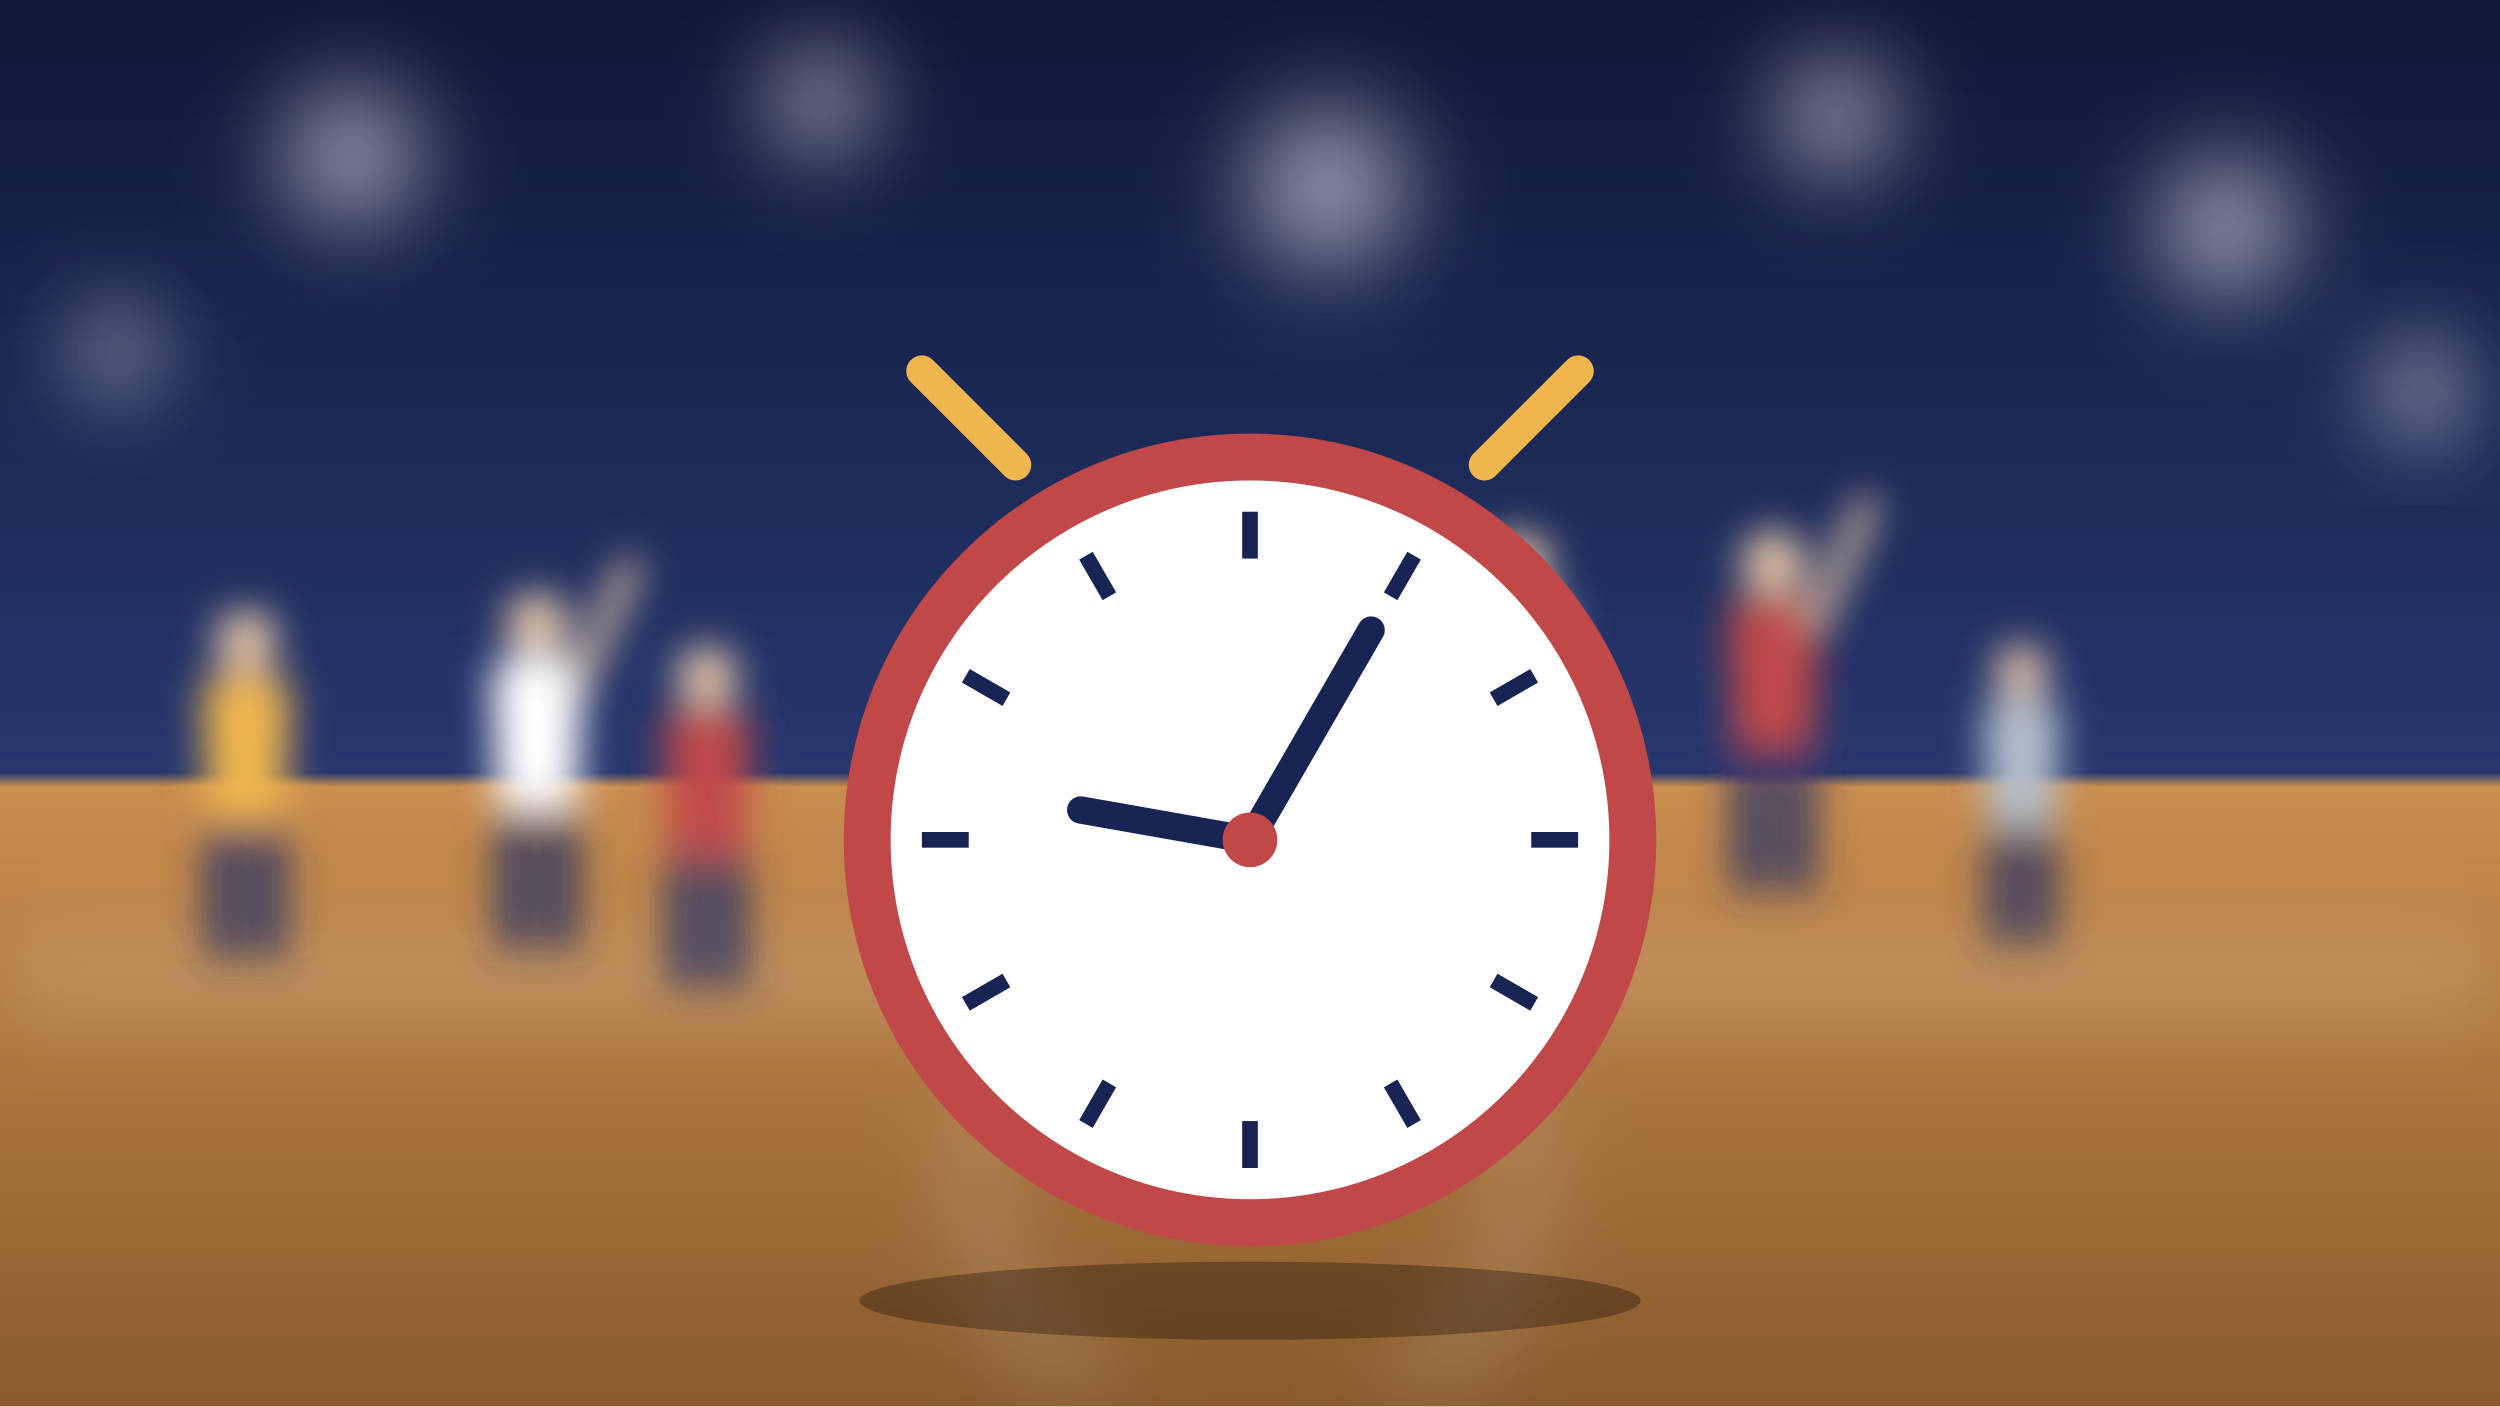
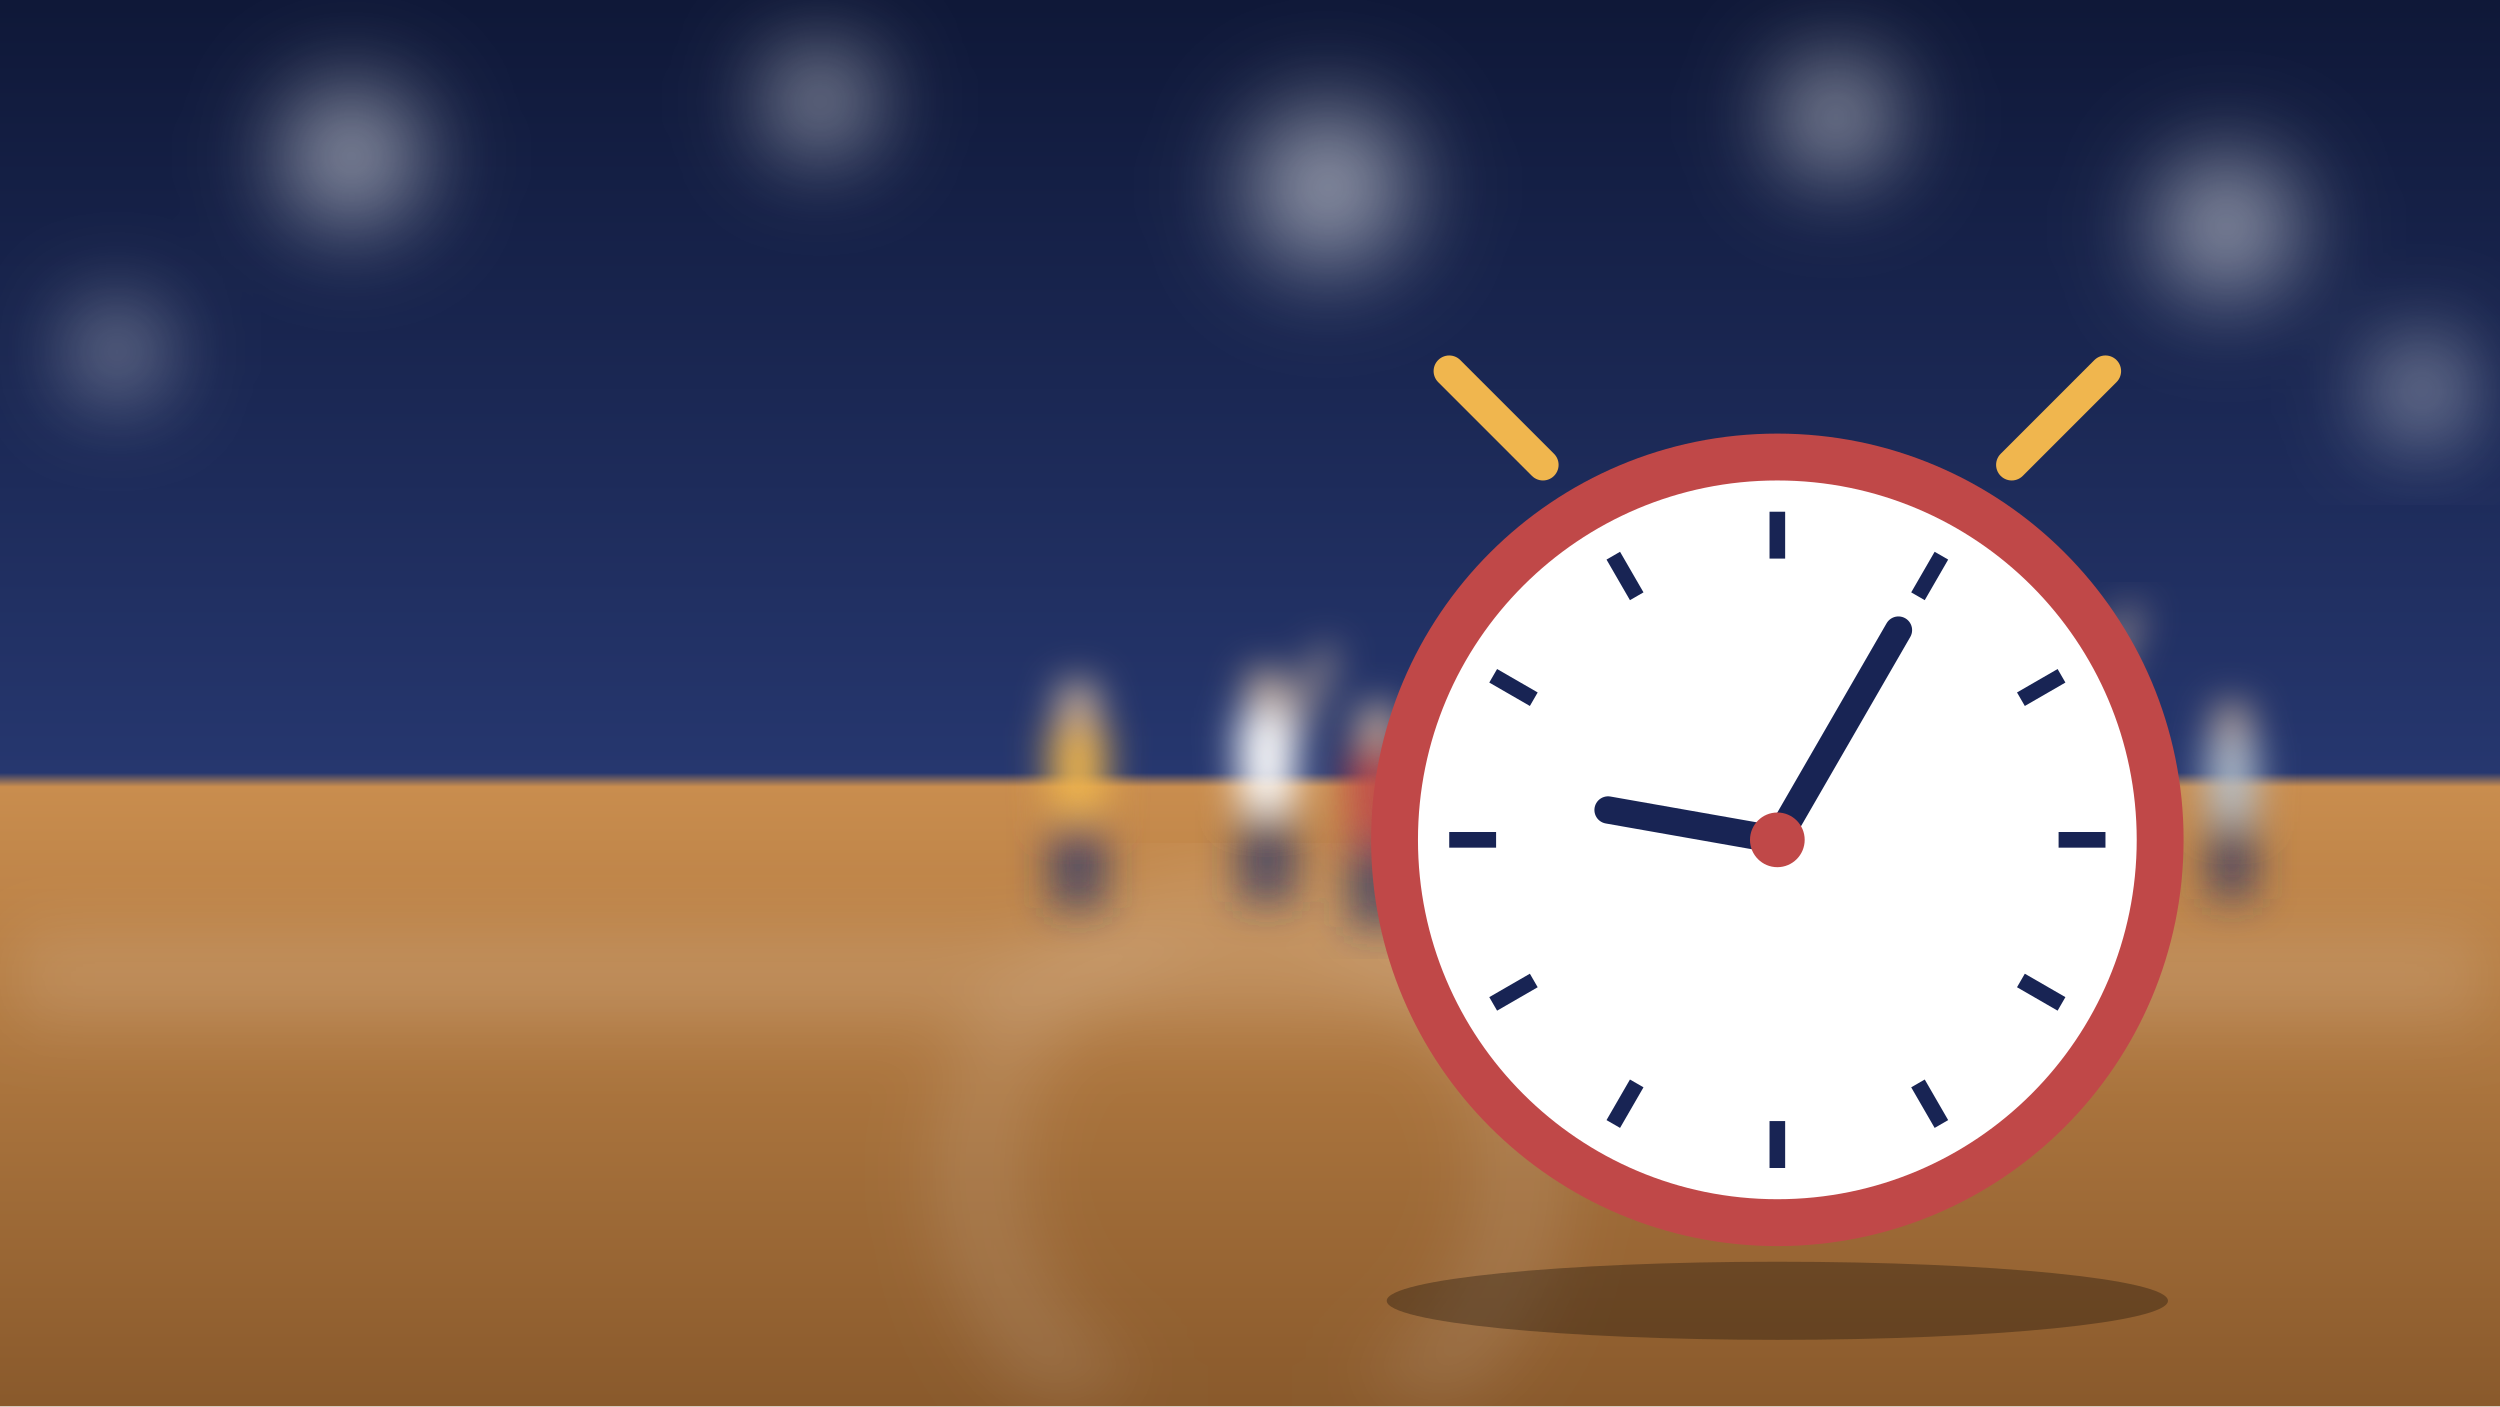
<svg xmlns="http://www.w3.org/2000/svg" viewBox="0 0 640 360" preserveAspectRatio="xMidYMid slice">
  <defs>
    <linearGradient id="z" x1="0" y1="0" x2="0" y2="1">
      <stop offset="0" stop-color="#0f1838" />
      <stop offset=".55" stop-color="#26376f" />
      <stop offset=".56" stop-color="#c98d4e" />
      <stop offset="1" stop-color="#8a5a2c" />
    </linearGradient>
    <filter id="b6" x="-10%" y="-10%" width="120%" height="120%">
      <feGaussianBlur stdDeviation="5" />
    </filter>
    <filter id="b12">
      <feGaussianBlur stdDeviation="11" />
    </filter>
    <radialGradient id="sj" cx=".5" cy=".5" r=".5">
      <stop offset="0" stop-color="#fff" stop-opacity=".9" />
      <stop offset="1" stop-color="#fff" stop-opacity="0" />
    </radialGradient>
  </defs>
  <rect width="640" height="360" fill="url(#z)" />
  <g filter="url(#b12)" opacity=".85">
    <circle cx="90" cy="40" r="26" fill="url(#sj)" />
    <circle cx="210" cy="26" r="20" fill="url(#sj)" />
    <circle cx="340" cy="48" r="30" fill="url(#sj)" />
    <circle cx="470" cy="30" r="22" fill="url(#sj)" />
    <circle cx="570" cy="58" r="26" fill="url(#sj)" />
    <circle cx="30" cy="90" r="16" fill="url(#sj)" />
    <circle cx="620" cy="100" r="18" fill="url(#sj)" />
  </g>
  <g filter="url(#b12)" opacity=".5">
    <path d="M0 250 L640 250" stroke="#fff" stroke-width="6" />
    <circle cx="320" cy="300" r="70" fill="none" stroke="#fff" stroke-width="5" />
  </g>
  <g filter="url(#b6)">
-     <g transform="translate(63.0 219) scale(0.8860573)">
-       <circle cx="0" cy="-62" r="9" fill="#e8c9a8" />
-       <path d="M-13 -50 Q0 -56 13 -50 L11 -10 L-11 -10 Z" fill="#F0B64E" />
-       <rect x="-11" y="-10" width="9" height="40" rx="3" fill="#2b3566" />
-       <rect x="2" y="-10" width="9" height="40" rx="3" fill="#2b3566" />
-     </g>
-     <g transform="translate(137.5 216) scale(0.9064301)">
-       <circle cx="0" cy="-62" r="9" fill="#e8c9a8" />
-       <path d="M-13 -50 Q0 -56 13 -50 L11 -10 L-11 -10 Z" fill="#fff" />
-       <rect x="-11" y="-10" width="9" height="40" rx="3" fill="#2b3566" />
-       <rect x="2" y="-10" width="9" height="40" rx="3" fill="#2b3566" />
-       <path d="M12 -46 L26 -78" stroke="#e8c9a8" stroke-width="6" stroke-linecap="round" />
-     </g>
-     <g transform="translate(181.0 227) scale(0.8673081)">
-       <circle cx="0" cy="-62" r="9" fill="#e8c9a8" />
-       <path d="M-13 -50 Q0 -56 13 -50 L11 -10 L-11 -10 Z" fill="#C04848" />
-       <rect x="-11" y="-10" width="9" height="40" rx="3" fill="#2b3566" />
-       <rect x="2" y="-10" width="9" height="40" rx="3" fill="#2b3566" />
-     </g>
-     <g transform="translate(249.5 223) scale(0.8675659)">
-       <circle cx="0" cy="-62" r="9" fill="#e8c9a8" />
-       <path d="M-13 -50 Q0 -56 13 -50 L11 -10 L-11 -10 Z" fill="#B4C0CC" />
-       <rect x="-11" y="-10" width="9" height="40" rx="3" fill="#2b3566" />
-       <rect x="2" y="-10" width="9" height="40" rx="3" fill="#2b3566" />
-     </g>
-     <g transform="translate(321.0 213) scale(0.909767)">
-       <circle cx="0" cy="-62" r="9" fill="#e8c9a8" />
-       <path d="M-13 -50 Q0 -56 13 -50 L11 -10 L-11 -10 Z" fill="#F0B64E" />
-       <rect x="-11" y="-10" width="9" height="40" rx="3" fill="#2b3566" />
-       <rect x="2" y="-10" width="9" height="40" rx="3" fill="#2b3566" />
-       <path d="M12 -46 L26 -78" stroke="#e8c9a8" stroke-width="6" stroke-linecap="round" />
-     </g>
-     <g transform="translate(388.5 205) scale(0.9670113)">
-       <circle cx="0" cy="-62" r="9" fill="#e8c9a8" />
-       <path d="M-13 -50 Q0 -56 13 -50 L11 -10 L-11 -10 Z" fill="#fff" />
-       <rect x="-11" y="-10" width="9" height="40" rx="3" fill="#2b3566" />
-       <rect x="2" y="-10" width="9" height="40" rx="3" fill="#2b3566" />
-     </g>
-     <g transform="translate(454.0 201) scale(0.9178529)">
-       <circle cx="0" cy="-62" r="9" fill="#e8c9a8" />
-       <path d="M-13 -50 Q0 -56 13 -50 L11 -10 L-11 -10 Z" fill="#C04848" />
-       <rect x="-11" y="-10" width="9" height="40" rx="3" fill="#2b3566" />
-       <rect x="2" y="-10" width="9" height="40" rx="3" fill="#2b3566" />
-       <path d="M12 -46 L26 -78" stroke="#e8c9a8" stroke-width="6" stroke-linecap="round" />
-     </g>
-     <g transform="translate(517.5 219) scale(0.7606973)">
-       <circle cx="0" cy="-62" r="9" fill="#e8c9a8" />
-       <path d="M-13 -50 Q0 -56 13 -50 L11 -10 L-11 -10 Z" fill="#B4C0CC" />
-       <rect x="-11" y="-10" width="9" height="40" rx="3" fill="#2b3566" />
-       <rect x="2" y="-10" width="9" height="40" rx="3" fill="#2b3566" />
+     <g transform="translate(235 73) scale(.65)">
+       <g transform="translate(63.0 219) scale(0.8860573)">
+         <circle cx="0" cy="-62" r="9" fill="#e8c9a8" />
+         <path d="M-13 -50 Q0 -56 13 -50 L11 -10 L-11 -10 Z" fill="#F0B64E" />
+         <rect x="-11" y="-10" width="9" height="40" rx="3" fill="#2b3566" />
+         <rect x="2" y="-10" width="9" height="40" rx="3" fill="#2b3566" />
+       </g>
+       <g transform="translate(137.5 216) scale(0.9064301)">
+         <circle cx="0" cy="-62" r="9" fill="#e8c9a8" />
+         <path d="M-13 -50 Q0 -56 13 -50 L11 -10 L-11 -10 Z" fill="#fff" />
+         <rect x="-11" y="-10" width="9" height="40" rx="3" fill="#2b3566" />
+         <rect x="2" y="-10" width="9" height="40" rx="3" fill="#2b3566" />
+         <path d="M12 -46 L26 -78" stroke="#e8c9a8" stroke-width="6" stroke-linecap="round" />
+       </g>
+       <g transform="translate(181.0 227) scale(0.8673081)">
+         <circle cx="0" cy="-62" r="9" fill="#e8c9a8" />
+         <path d="M-13 -50 Q0 -56 13 -50 L11 -10 L-11 -10 Z" fill="#C04848" />
+         <rect x="-11" y="-10" width="9" height="40" rx="3" fill="#2b3566" />
+         <rect x="2" y="-10" width="9" height="40" rx="3" fill="#2b3566" />
+       </g>
+       <g transform="translate(249.5 223) scale(0.8675659)">
+         <circle cx="0" cy="-62" r="9" fill="#e8c9a8" />
+         <path d="M-13 -50 Q0 -56 13 -50 L11 -10 L-11 -10 Z" fill="#B4C0CC" />
+         <rect x="-11" y="-10" width="9" height="40" rx="3" fill="#2b3566" />
+         <rect x="2" y="-10" width="9" height="40" rx="3" fill="#2b3566" />
+       </g>
+       <g transform="translate(321.0 213) scale(0.909767)">
+         <circle cx="0" cy="-62" r="9" fill="#e8c9a8" />
+         <path d="M-13 -50 Q0 -56 13 -50 L11 -10 L-11 -10 Z" fill="#F0B64E" />
+         <rect x="-11" y="-10" width="9" height="40" rx="3" fill="#2b3566" />
+         <rect x="2" y="-10" width="9" height="40" rx="3" fill="#2b3566" />
+         <path d="M12 -46 L26 -78" stroke="#e8c9a8" stroke-width="6" stroke-linecap="round" />
+       </g>
+       <g transform="translate(388.5 205) scale(0.9670113)">
+         <circle cx="0" cy="-62" r="9" fill="#e8c9a8" />
+         <path d="M-13 -50 Q0 -56 13 -50 L11 -10 L-11 -10 Z" fill="#fff" />
+         <rect x="-11" y="-10" width="9" height="40" rx="3" fill="#2b3566" />
+         <rect x="2" y="-10" width="9" height="40" rx="3" fill="#2b3566" />
+       </g>
+       <g transform="translate(454.0 201) scale(0.9178529)">
+         <circle cx="0" cy="-62" r="9" fill="#e8c9a8" />
+         <path d="M-13 -50 Q0 -56 13 -50 L11 -10 L-11 -10 Z" fill="#C04848" />
+         <rect x="-11" y="-10" width="9" height="40" rx="3" fill="#2b3566" />
+         <rect x="2" y="-10" width="9" height="40" rx="3" fill="#2b3566" />
+         <path d="M12 -46 L26 -78" stroke="#e8c9a8" stroke-width="6" stroke-linecap="round" />
+       </g>
+       <g transform="translate(517.5 219) scale(0.7606973)">
+         <circle cx="0" cy="-62" r="9" fill="#e8c9a8" />
+         <path d="M-13 -50 Q0 -56 13 -50 L11 -10 L-11 -10 Z" fill="#B4C0CC" />
+         <rect x="-11" y="-10" width="9" height="40" rx="3" fill="#2b3566" />
+         <rect x="2" y="-10" width="9" height="40" rx="3" fill="#2b3566" />
+       </g>
    </g>
  </g>
-   <g transform="translate(320 215)">
+   <g transform="translate(455 215)">
    <ellipse cy="118" rx="100" ry="10" fill="#000" opacity=".3" />
    <circle r="104" fill="#C04848" />
    <circle r="92" fill="#fff" />
    <line x1="0" y1="-84" x2="0" y2="-72" stroke="#182454" stroke-width="4" transform="rotate(0)" />
    <line x1="0" y1="-84" x2="0" y2="-72" stroke="#182454" stroke-width="4" transform="rotate(30)" />
    <line x1="0" y1="-84" x2="0" y2="-72" stroke="#182454" stroke-width="4" transform="rotate(60)" />
    <line x1="0" y1="-84" x2="0" y2="-72" stroke="#182454" stroke-width="4" transform="rotate(90)" />
    <line x1="0" y1="-84" x2="0" y2="-72" stroke="#182454" stroke-width="4" transform="rotate(120)" />
    <line x1="0" y1="-84" x2="0" y2="-72" stroke="#182454" stroke-width="4" transform="rotate(150)" />
    <line x1="0" y1="-84" x2="0" y2="-72" stroke="#182454" stroke-width="4" transform="rotate(180)" />
    <line x1="0" y1="-84" x2="0" y2="-72" stroke="#182454" stroke-width="4" transform="rotate(210)" />
    <line x1="0" y1="-84" x2="0" y2="-72" stroke="#182454" stroke-width="4" transform="rotate(240)" />
    <line x1="0" y1="-84" x2="0" y2="-72" stroke="#182454" stroke-width="4" transform="rotate(270)" />
    <line x1="0" y1="-84" x2="0" y2="-72" stroke="#182454" stroke-width="4" transform="rotate(300)" />
    <line x1="0" y1="-84" x2="0" y2="-72" stroke="#182454" stroke-width="4" transform="rotate(330)" />
    <line x1="0" y1="0" x2="0" y2="-62" stroke="#182454" stroke-width="7" stroke-linecap="round" transform="rotate(30)" />
    <line x1="0" y1="0" x2="0" y2="-44" stroke="#182454" stroke-width="7" stroke-linecap="round" transform="rotate(-80)" />
    <circle r="7" fill="#C04848" />
    <path d="M60 -96 l24 -24" stroke="#F0B64E" stroke-width="8" stroke-linecap="round" />
    <path d="M-60 -96 l-24 -24" stroke="#F0B64E" stroke-width="8" stroke-linecap="round" />
  </g>
</svg>
